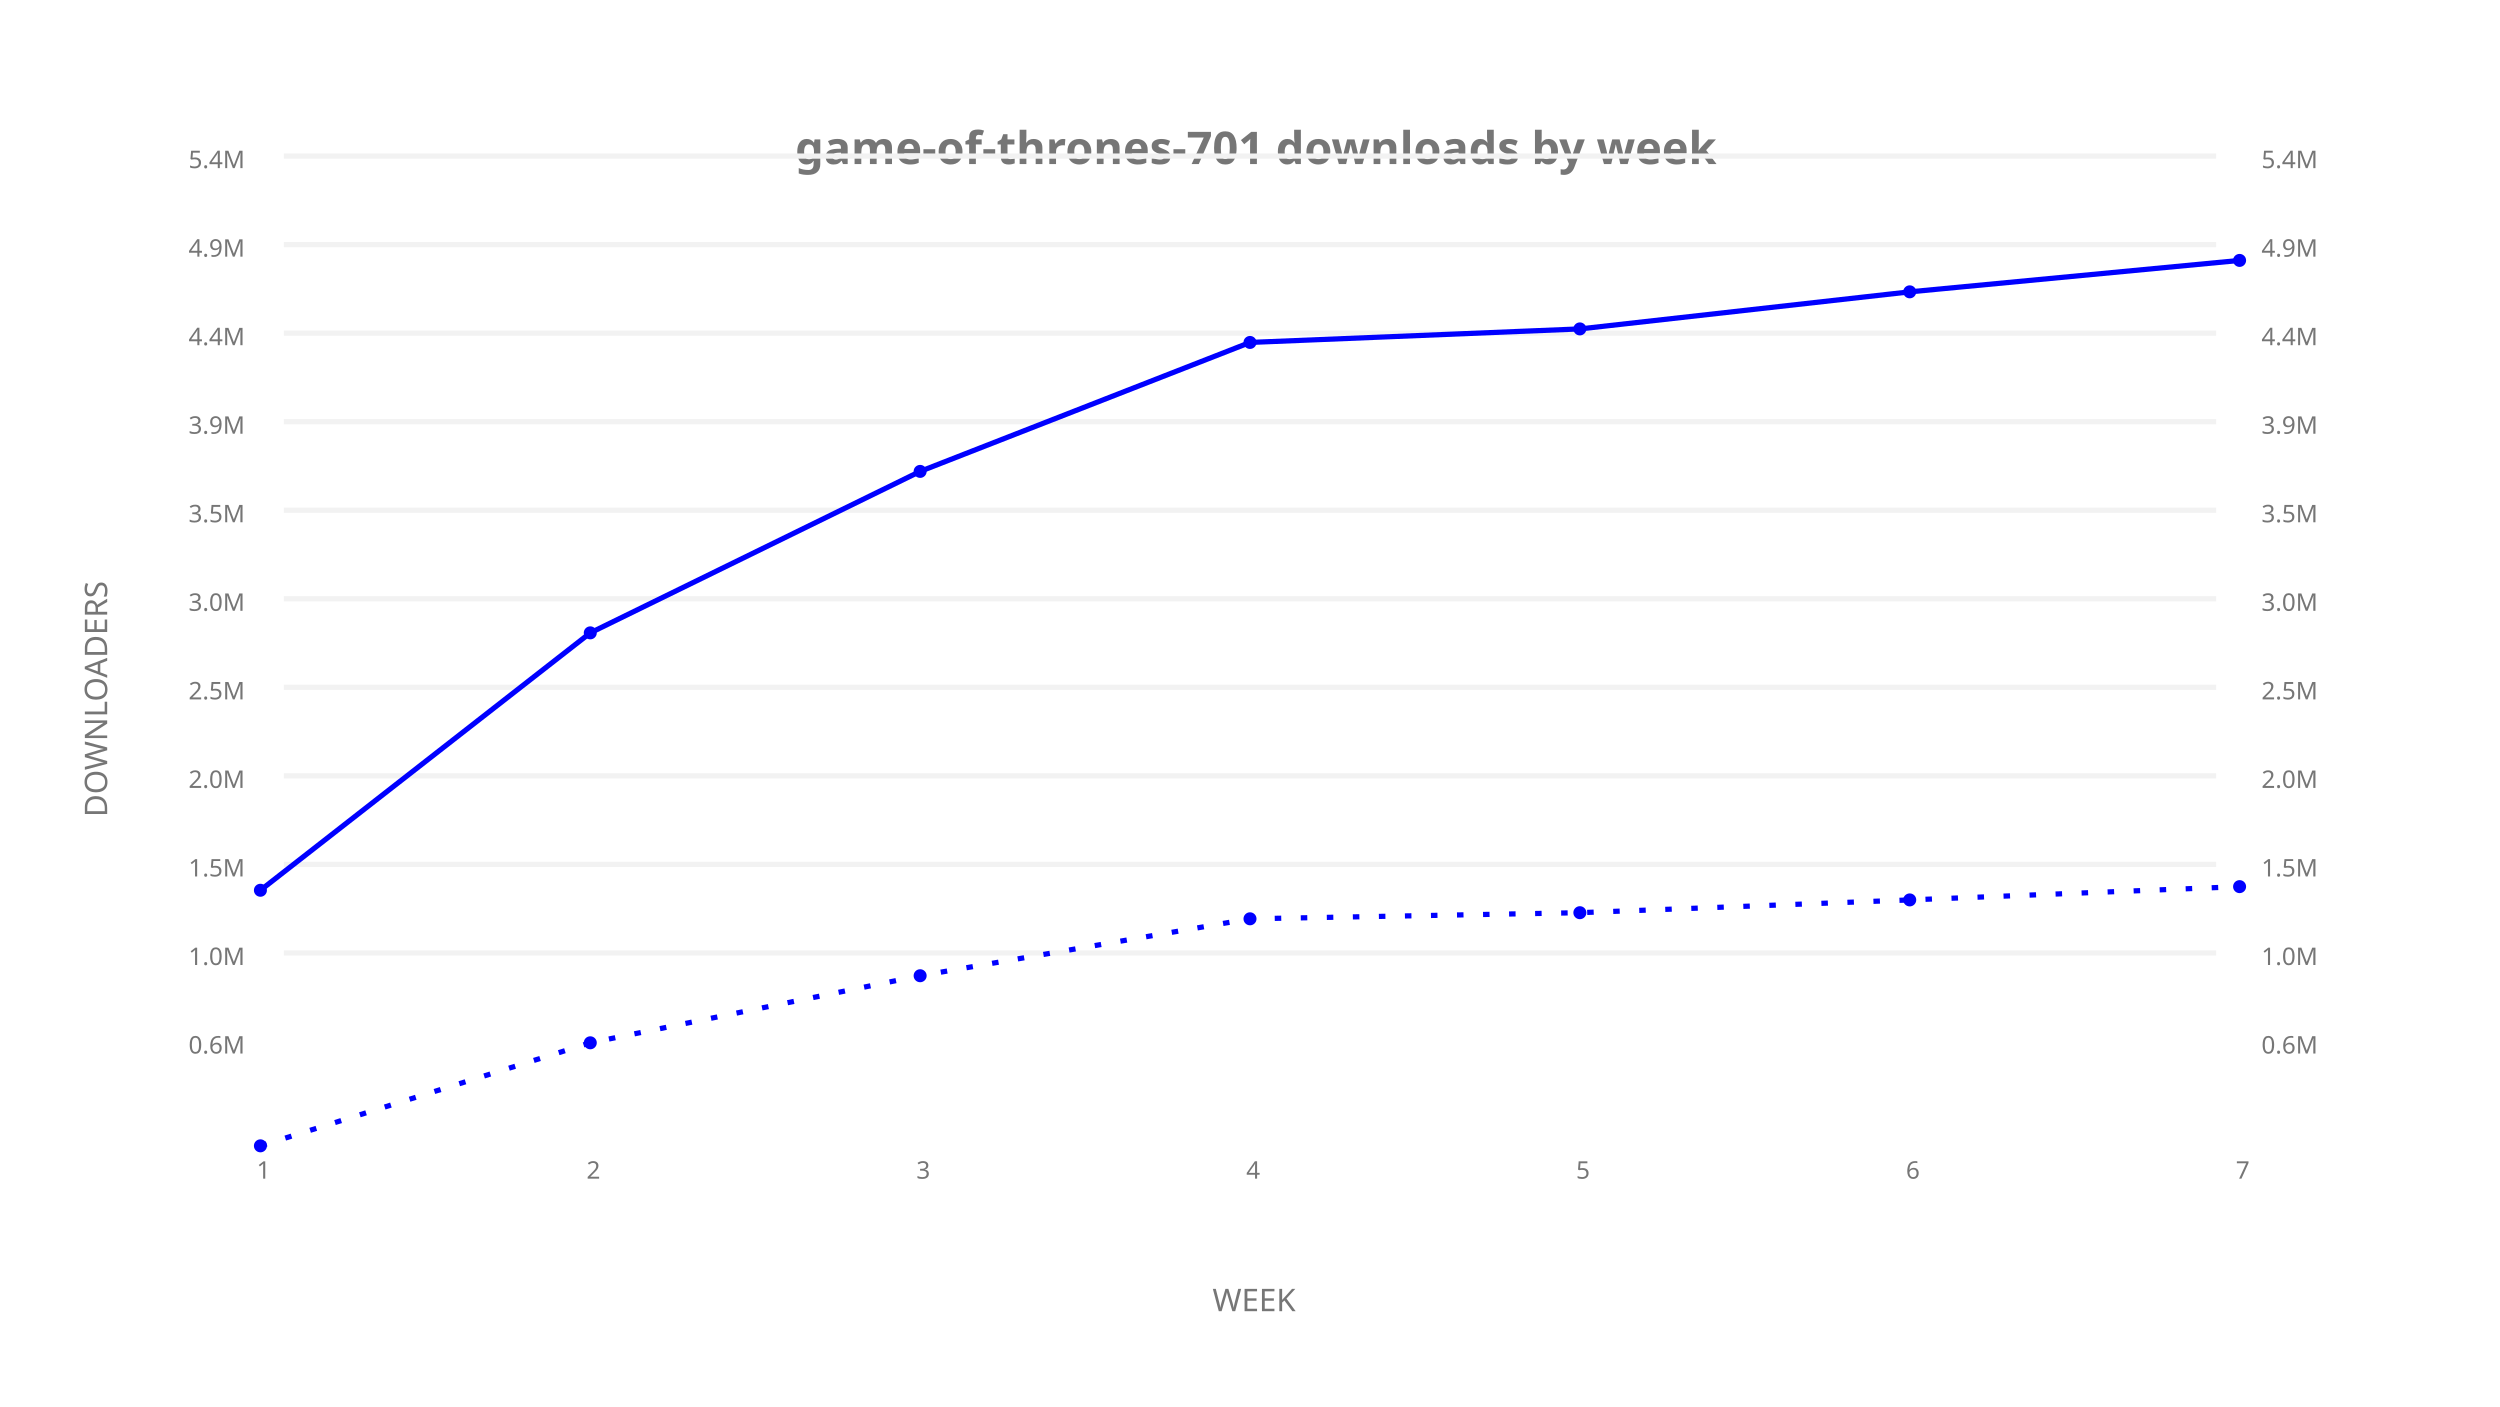
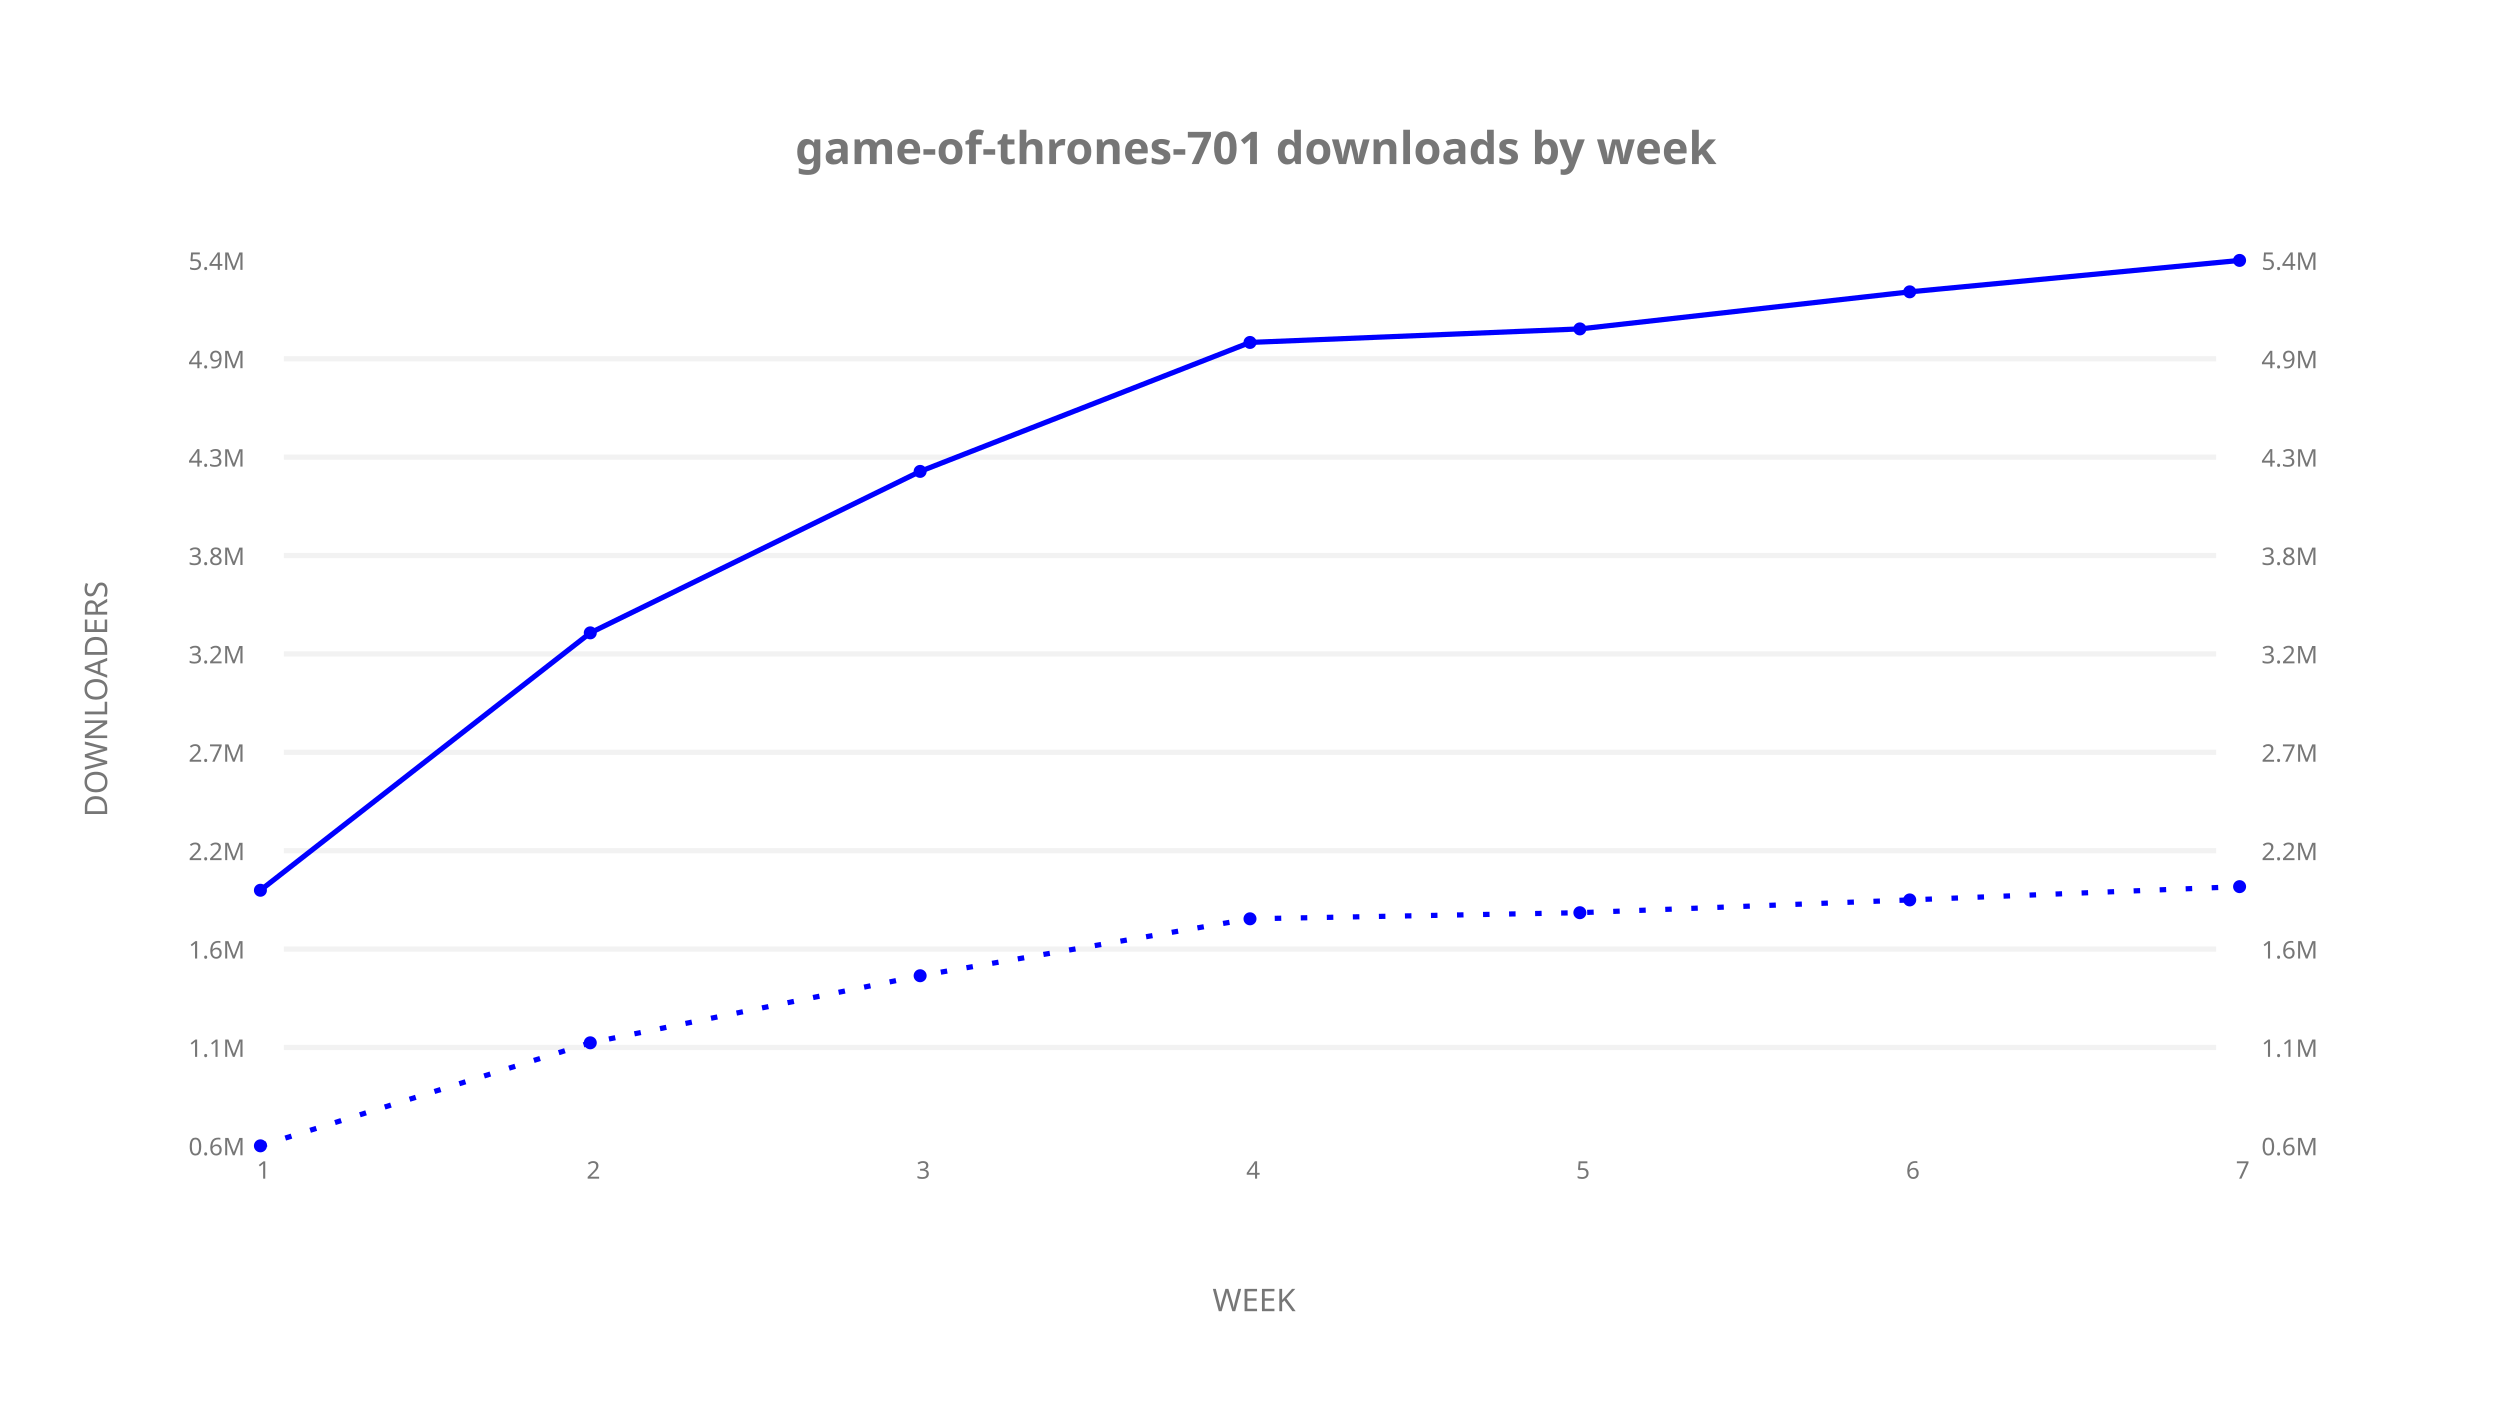
<svg xmlns="http://www.w3.org/2000/svg" xml:space="preserve" id="game-of-thrones-701-downloads-by-week-game-of-thrones-701-week" x="0px" y="0px" width="1920px" height="1080px" viewBox="0 0 1920 1080" enable-background="new 0 0 1920 1080" role="img">
  <g id="annotations">
    <text x="960" y="126" font-family="Atkinson Hyperlegible" font-size="26pt" text-anchor="middle" text-align="center" font-weight="600" font-style="normal" style="fill:rgb(118,118,118); fill-opacity:1; stroke:rgb(118,118,118); stroke-opacity:0; stroke-width:0.5"> game-of-thrones-701 downloads by week</text>
    <g id="axes-lines">
      <text x="960" y="1007" font-family="Atkinson Hyperlegible" font-size="18pt" text-anchor="middle" text-align="center" font-weight="500" font-style="normal" style="fill:rgb(118,118,118); fill-opacity:1; stroke:rgb(118,118,118); stroke-opacity:0; stroke-width:0.5"> WEEK</text>
      <text x="73" y="540" font-family="Atkinson Hyperlegible" font-size="18pt" text-anchor="middle" text-align="center" dominant-baseline="central" font-weight="500" font-style="normal" style="fill:rgb(118,118,118); fill-opacity:1; stroke:rgb(118,118,118); stroke-opacity:0; stroke-width:0.5" transform="rotate(-90,73,540)"> DOWNLOADERS</text>
    </g>
    <g id="tic-y-label-lines">
-       <line x1="218" y1="731.871" x2="1702" y2="731.871" style="fill:rgb(0,0,255); fill-opacity:0; stroke:rgb(242,242,242); stroke-opacity:1; stroke-width:4" />
-       <line x1="218" y1="663.871" x2="1702" y2="663.871" style="fill:rgb(0,0,255); fill-opacity:0; stroke:rgb(242,242,242); stroke-opacity:1; stroke-width:4" />
-       <line x1="218" y1="595.871" x2="1702" y2="595.871" style="fill:rgb(0,0,255); fill-opacity:0; stroke:rgb(242,242,242); stroke-opacity:1; stroke-width:4" />
-       <line x1="218" y1="527.871" x2="1702" y2="527.871" style="fill:rgb(0,0,255); fill-opacity:0; stroke:rgb(242,242,242); stroke-opacity:1; stroke-width:4" />
-       <line x1="218" y1="459.871" x2="1702" y2="459.871" style="fill:rgb(0,0,255); fill-opacity:0; stroke:rgb(242,242,242); stroke-opacity:1; stroke-width:4" />
-       <line x1="218" y1="391.871" x2="1702" y2="391.871" style="fill:rgb(0,0,255); fill-opacity:0; stroke:rgb(242,242,242); stroke-opacity:1; stroke-width:4" />
-       <line x1="218" y1="323.871" x2="1702" y2="323.871" style="fill:rgb(0,0,255); fill-opacity:0; stroke:rgb(242,242,242); stroke-opacity:1; stroke-width:4" />
-       <line x1="218" y1="255.871" x2="1702" y2="255.871" style="fill:rgb(0,0,255); fill-opacity:0; stroke:rgb(242,242,242); stroke-opacity:1; stroke-width:4" />
-       <line x1="218" y1="187.871" x2="1702" y2="187.871" style="fill:rgb(0,0,255); fill-opacity:0; stroke:rgb(242,242,242); stroke-opacity:1; stroke-width:4" />
-       <line x1="218" y1="119.871" x2="1702" y2="119.871" style="fill:rgb(0,0,255); fill-opacity:0; stroke:rgb(242,242,242); stroke-opacity:1; stroke-width:4" />
+       <line x1="218" y1="804.444" x2="1702" y2="804.444" style="fill:rgb(0,0,255); fill-opacity:0; stroke:rgb(242,242,242); stroke-opacity:1; stroke-width:4" />
+       <line x1="218" y1="728.889" x2="1702" y2="728.889" style="fill:rgb(0,0,255); fill-opacity:0; stroke:rgb(242,242,242); stroke-opacity:1; stroke-width:4" />
+       <line x1="218" y1="653.333" x2="1702" y2="653.333" style="fill:rgb(0,0,255); fill-opacity:0; stroke:rgb(242,242,242); stroke-opacity:1; stroke-width:4" />
+       <line x1="218" y1="577.778" x2="1702" y2="577.778" style="fill:rgb(0,0,255); fill-opacity:0; stroke:rgb(242,242,242); stroke-opacity:1; stroke-width:4" />
+       <line x1="218" y1="502.222" x2="1702" y2="502.222" style="fill:rgb(0,0,255); fill-opacity:0; stroke:rgb(242,242,242); stroke-opacity:1; stroke-width:4" />
+       <line x1="218" y1="426.667" x2="1702" y2="426.667" style="fill:rgb(0,0,255); fill-opacity:0; stroke:rgb(242,242,242); stroke-opacity:1; stroke-width:4" />
+       <line x1="218" y1="351.111" x2="1702" y2="351.111" style="fill:rgb(0,0,255); fill-opacity:0; stroke:rgb(242,242,242); stroke-opacity:1; stroke-width:4" />
+       <line x1="218" y1="275.556" x2="1702" y2="275.556" style="fill:rgb(0,0,255); fill-opacity:0; stroke:rgb(242,242,242); stroke-opacity:1; stroke-width:4" />
    </g>
    <g id="tic-x-labels">
      <text x="200" y="898" font-family="Atkinson Hyperlegible" font-size="14pt" text-anchor="middle" text-align="center" dominant-baseline="central" font-weight="400" font-style="normal" style="fill:rgb(118,118,118); fill-opacity:1; stroke:rgb(118,118,118); stroke-opacity:0; stroke-width:0.5"> 1</text>
      <text x="453.333" y="898" font-family="Atkinson Hyperlegible" font-size="14pt" text-anchor="middle" text-align="center" dominant-baseline="central" font-weight="400" font-style="normal" style="fill:rgb(118,118,118); fill-opacity:1; stroke:rgb(118,118,118); stroke-opacity:0; stroke-width:0.5"> 2</text>
      <text x="706.667" y="898" font-family="Atkinson Hyperlegible" font-size="14pt" text-anchor="middle" text-align="center" dominant-baseline="central" font-weight="400" font-style="normal" style="fill:rgb(118,118,118); fill-opacity:1; stroke:rgb(118,118,118); stroke-opacity:0; stroke-width:0.5"> 3</text>
      <text x="960" y="898" font-family="Atkinson Hyperlegible" font-size="14pt" text-anchor="middle" text-align="center" dominant-baseline="central" font-weight="400" font-style="normal" style="fill:rgb(118,118,118); fill-opacity:1; stroke:rgb(118,118,118); stroke-opacity:0; stroke-width:0.5"> 4</text>
      <text x="1213.333" y="898" font-family="Atkinson Hyperlegible" font-size="14pt" text-anchor="middle" text-align="center" dominant-baseline="central" font-weight="400" font-style="normal" style="fill:rgb(118,118,118); fill-opacity:1; stroke:rgb(118,118,118); stroke-opacity:0; stroke-width:0.5"> 5</text>
      <text x="1466.667" y="898" font-family="Atkinson Hyperlegible" font-size="14pt" text-anchor="middle" text-align="center" dominant-baseline="central" font-weight="400" font-style="normal" style="fill:rgb(118,118,118); fill-opacity:1; stroke:rgb(118,118,118); stroke-opacity:0; stroke-width:0.5"> 6</text>
      <text x="1720" y="898" font-family="Atkinson Hyperlegible" font-size="14pt" text-anchor="middle" text-align="center" dominant-baseline="central" font-weight="400" font-style="normal" style="fill:rgb(118,118,118); fill-opacity:1; stroke:rgb(118,118,118); stroke-opacity:0; stroke-width:0.5"> 7</text>
    </g>
    <g id="tic-y-labels">
-       <text x="164" y="801.871" font-family="Atkinson Hyperlegible" font-size="14pt" text-anchor="middle" text-align="center" dominant-baseline="central" font-weight="400" font-style="normal" style="fill:rgb(118,118,118); fill-opacity:1; stroke:rgb(118,118,118); stroke-opacity:0; stroke-width:0.5"> 0.6M</text>
-       <text x="1756" y="801.871" font-family="Atkinson Hyperlegible" font-size="14pt" text-anchor="middle" text-align="center" dominant-baseline="central" font-weight="400" font-style="normal" style="fill:rgb(118,118,118); fill-opacity:1; stroke:rgb(118,118,118); stroke-opacity:0; stroke-width:0.5"> 0.6M</text>
-       <text x="164" y="733.871" font-family="Atkinson Hyperlegible" font-size="14pt" text-anchor="middle" text-align="center" dominant-baseline="central" font-weight="400" font-style="normal" style="fill:rgb(118,118,118); fill-opacity:1; stroke:rgb(118,118,118); stroke-opacity:0; stroke-width:0.5"> 1.0M</text>
-       <text x="1756" y="733.871" font-family="Atkinson Hyperlegible" font-size="14pt" text-anchor="middle" text-align="center" dominant-baseline="central" font-weight="400" font-style="normal" style="fill:rgb(118,118,118); fill-opacity:1; stroke:rgb(118,118,118); stroke-opacity:0; stroke-width:0.5"> 1.0M</text>
-       <text x="164" y="665.871" font-family="Atkinson Hyperlegible" font-size="14pt" text-anchor="middle" text-align="center" dominant-baseline="central" font-weight="400" font-style="normal" style="fill:rgb(118,118,118); fill-opacity:1; stroke:rgb(118,118,118); stroke-opacity:0; stroke-width:0.5"> 1.5M</text>
-       <text x="1756" y="665.871" font-family="Atkinson Hyperlegible" font-size="14pt" text-anchor="middle" text-align="center" dominant-baseline="central" font-weight="400" font-style="normal" style="fill:rgb(118,118,118); fill-opacity:1; stroke:rgb(118,118,118); stroke-opacity:0; stroke-width:0.5"> 1.5M</text>
-       <text x="164" y="597.871" font-family="Atkinson Hyperlegible" font-size="14pt" text-anchor="middle" text-align="center" dominant-baseline="central" font-weight="400" font-style="normal" style="fill:rgb(118,118,118); fill-opacity:1; stroke:rgb(118,118,118); stroke-opacity:0; stroke-width:0.5"> 2.0M</text>
-       <text x="1756" y="597.871" font-family="Atkinson Hyperlegible" font-size="14pt" text-anchor="middle" text-align="center" dominant-baseline="central" font-weight="400" font-style="normal" style="fill:rgb(118,118,118); fill-opacity:1; stroke:rgb(118,118,118); stroke-opacity:0; stroke-width:0.5"> 2.0M</text>
-       <text x="164" y="529.871" font-family="Atkinson Hyperlegible" font-size="14pt" text-anchor="middle" text-align="center" dominant-baseline="central" font-weight="400" font-style="normal" style="fill:rgb(118,118,118); fill-opacity:1; stroke:rgb(118,118,118); stroke-opacity:0; stroke-width:0.5"> 2.5M</text>
-       <text x="1756" y="529.871" font-family="Atkinson Hyperlegible" font-size="14pt" text-anchor="middle" text-align="center" dominant-baseline="central" font-weight="400" font-style="normal" style="fill:rgb(118,118,118); fill-opacity:1; stroke:rgb(118,118,118); stroke-opacity:0; stroke-width:0.5"> 2.5M</text>
-       <text x="164" y="461.871" font-family="Atkinson Hyperlegible" font-size="14pt" text-anchor="middle" text-align="center" dominant-baseline="central" font-weight="400" font-style="normal" style="fill:rgb(118,118,118); fill-opacity:1; stroke:rgb(118,118,118); stroke-opacity:0; stroke-width:0.5"> 3.0M</text>
-       <text x="1756" y="461.871" font-family="Atkinson Hyperlegible" font-size="14pt" text-anchor="middle" text-align="center" dominant-baseline="central" font-weight="400" font-style="normal" style="fill:rgb(118,118,118); fill-opacity:1; stroke:rgb(118,118,118); stroke-opacity:0; stroke-width:0.5"> 3.0M</text>
-       <text x="164" y="393.871" font-family="Atkinson Hyperlegible" font-size="14pt" text-anchor="middle" text-align="center" dominant-baseline="central" font-weight="400" font-style="normal" style="fill:rgb(118,118,118); fill-opacity:1; stroke:rgb(118,118,118); stroke-opacity:0; stroke-width:0.5"> 3.5M</text>
-       <text x="1756" y="393.871" font-family="Atkinson Hyperlegible" font-size="14pt" text-anchor="middle" text-align="center" dominant-baseline="central" font-weight="400" font-style="normal" style="fill:rgb(118,118,118); fill-opacity:1; stroke:rgb(118,118,118); stroke-opacity:0; stroke-width:0.5"> 3.5M</text>
-       <text x="164" y="325.871" font-family="Atkinson Hyperlegible" font-size="14pt" text-anchor="middle" text-align="center" dominant-baseline="central" font-weight="400" font-style="normal" style="fill:rgb(118,118,118); fill-opacity:1; stroke:rgb(118,118,118); stroke-opacity:0; stroke-width:0.5"> 3.9M</text>
-       <text x="1756" y="325.871" font-family="Atkinson Hyperlegible" font-size="14pt" text-anchor="middle" text-align="center" dominant-baseline="central" font-weight="400" font-style="normal" style="fill:rgb(118,118,118); fill-opacity:1; stroke:rgb(118,118,118); stroke-opacity:0; stroke-width:0.5"> 3.9M</text>
-       <text x="164" y="257.871" font-family="Atkinson Hyperlegible" font-size="14pt" text-anchor="middle" text-align="center" dominant-baseline="central" font-weight="400" font-style="normal" style="fill:rgb(118,118,118); fill-opacity:1; stroke:rgb(118,118,118); stroke-opacity:0; stroke-width:0.5"> 4.4M</text>
-       <text x="1756" y="257.871" font-family="Atkinson Hyperlegible" font-size="14pt" text-anchor="middle" text-align="center" dominant-baseline="central" font-weight="400" font-style="normal" style="fill:rgb(118,118,118); fill-opacity:1; stroke:rgb(118,118,118); stroke-opacity:0; stroke-width:0.5"> 4.4M</text>
-       <text x="164" y="189.871" font-family="Atkinson Hyperlegible" font-size="14pt" text-anchor="middle" text-align="center" dominant-baseline="central" font-weight="400" font-style="normal" style="fill:rgb(118,118,118); fill-opacity:1; stroke:rgb(118,118,118); stroke-opacity:0; stroke-width:0.5"> 4.9M</text>
-       <text x="1756" y="189.871" font-family="Atkinson Hyperlegible" font-size="14pt" text-anchor="middle" text-align="center" dominant-baseline="central" font-weight="400" font-style="normal" style="fill:rgb(118,118,118); fill-opacity:1; stroke:rgb(118,118,118); stroke-opacity:0; stroke-width:0.5"> 4.9M</text>
-       <text x="164" y="121.871" font-family="Atkinson Hyperlegible" font-size="14pt" text-anchor="middle" text-align="center" dominant-baseline="central" font-weight="400" font-style="normal" style="fill:rgb(118,118,118); fill-opacity:1; stroke:rgb(118,118,118); stroke-opacity:0; stroke-width:0.5"> 5.4M</text>
-       <text x="1756" y="121.871" font-family="Atkinson Hyperlegible" font-size="14pt" text-anchor="middle" text-align="center" dominant-baseline="central" font-weight="400" font-style="normal" style="fill:rgb(118,118,118); fill-opacity:1; stroke:rgb(118,118,118); stroke-opacity:0; stroke-width:0.5"> 5.4M</text>
+       <text x="164" y="880" font-family="Atkinson Hyperlegible" font-size="14pt" text-anchor="middle" text-align="center" dominant-baseline="central" font-weight="400" font-style="normal" style="fill:rgb(118,118,118); fill-opacity:1; stroke:rgb(118,118,118); stroke-opacity:0; stroke-width:0.5"> 0.6M</text>
+       <text x="1756" y="880" font-family="Atkinson Hyperlegible" font-size="14pt" text-anchor="middle" text-align="center" dominant-baseline="central" font-weight="400" font-style="normal" style="fill:rgb(118,118,118); fill-opacity:1; stroke:rgb(118,118,118); stroke-opacity:0; stroke-width:0.5"> 0.6M</text>
+       <text x="164" y="804.444" font-family="Atkinson Hyperlegible" font-size="14pt" text-anchor="middle" text-align="center" dominant-baseline="central" font-weight="400" font-style="normal" style="fill:rgb(118,118,118); fill-opacity:1; stroke:rgb(118,118,118); stroke-opacity:0; stroke-width:0.5"> 1.1M</text>
+       <text x="1756" y="804.444" font-family="Atkinson Hyperlegible" font-size="14pt" text-anchor="middle" text-align="center" dominant-baseline="central" font-weight="400" font-style="normal" style="fill:rgb(118,118,118); fill-opacity:1; stroke:rgb(118,118,118); stroke-opacity:0; stroke-width:0.5"> 1.1M</text>
+       <text x="164" y="728.889" font-family="Atkinson Hyperlegible" font-size="14pt" text-anchor="middle" text-align="center" dominant-baseline="central" font-weight="400" font-style="normal" style="fill:rgb(118,118,118); fill-opacity:1; stroke:rgb(118,118,118); stroke-opacity:0; stroke-width:0.5"> 1.6M</text>
+       <text x="1756" y="728.889" font-family="Atkinson Hyperlegible" font-size="14pt" text-anchor="middle" text-align="center" dominant-baseline="central" font-weight="400" font-style="normal" style="fill:rgb(118,118,118); fill-opacity:1; stroke:rgb(118,118,118); stroke-opacity:0; stroke-width:0.5"> 1.6M</text>
+       <text x="164" y="653.333" font-family="Atkinson Hyperlegible" font-size="14pt" text-anchor="middle" text-align="center" dominant-baseline="central" font-weight="400" font-style="normal" style="fill:rgb(118,118,118); fill-opacity:1; stroke:rgb(118,118,118); stroke-opacity:0; stroke-width:0.5"> 2.2M</text>
+       <text x="1756" y="653.333" font-family="Atkinson Hyperlegible" font-size="14pt" text-anchor="middle" text-align="center" dominant-baseline="central" font-weight="400" font-style="normal" style="fill:rgb(118,118,118); fill-opacity:1; stroke:rgb(118,118,118); stroke-opacity:0; stroke-width:0.5"> 2.2M</text>
+       <text x="164" y="577.778" font-family="Atkinson Hyperlegible" font-size="14pt" text-anchor="middle" text-align="center" dominant-baseline="central" font-weight="400" font-style="normal" style="fill:rgb(118,118,118); fill-opacity:1; stroke:rgb(118,118,118); stroke-opacity:0; stroke-width:0.5"> 2.7M</text>
+       <text x="1756" y="577.778" font-family="Atkinson Hyperlegible" font-size="14pt" text-anchor="middle" text-align="center" dominant-baseline="central" font-weight="400" font-style="normal" style="fill:rgb(118,118,118); fill-opacity:1; stroke:rgb(118,118,118); stroke-opacity:0; stroke-width:0.5"> 2.7M</text>
+       <text x="164" y="502.222" font-family="Atkinson Hyperlegible" font-size="14pt" text-anchor="middle" text-align="center" dominant-baseline="central" font-weight="400" font-style="normal" style="fill:rgb(118,118,118); fill-opacity:1; stroke:rgb(118,118,118); stroke-opacity:0; stroke-width:0.5"> 3.2M</text>
+       <text x="1756" y="502.222" font-family="Atkinson Hyperlegible" font-size="14pt" text-anchor="middle" text-align="center" dominant-baseline="central" font-weight="400" font-style="normal" style="fill:rgb(118,118,118); fill-opacity:1; stroke:rgb(118,118,118); stroke-opacity:0; stroke-width:0.5"> 3.2M</text>
+       <text x="164" y="426.667" font-family="Atkinson Hyperlegible" font-size="14pt" text-anchor="middle" text-align="center" dominant-baseline="central" font-weight="400" font-style="normal" style="fill:rgb(118,118,118); fill-opacity:1; stroke:rgb(118,118,118); stroke-opacity:0; stroke-width:0.5"> 3.8M</text>
+       <text x="1756" y="426.667" font-family="Atkinson Hyperlegible" font-size="14pt" text-anchor="middle" text-align="center" dominant-baseline="central" font-weight="400" font-style="normal" style="fill:rgb(118,118,118); fill-opacity:1; stroke:rgb(118,118,118); stroke-opacity:0; stroke-width:0.5"> 3.8M</text>
+       <text x="164" y="351.111" font-family="Atkinson Hyperlegible" font-size="14pt" text-anchor="middle" text-align="center" dominant-baseline="central" font-weight="400" font-style="normal" style="fill:rgb(118,118,118); fill-opacity:1; stroke:rgb(118,118,118); stroke-opacity:0; stroke-width:0.5"> 4.3M</text>
+       <text x="1756" y="351.111" font-family="Atkinson Hyperlegible" font-size="14pt" text-anchor="middle" text-align="center" dominant-baseline="central" font-weight="400" font-style="normal" style="fill:rgb(118,118,118); fill-opacity:1; stroke:rgb(118,118,118); stroke-opacity:0; stroke-width:0.5"> 4.3M</text>
+       <text x="164" y="275.556" font-family="Atkinson Hyperlegible" font-size="14pt" text-anchor="middle" text-align="center" dominant-baseline="central" font-weight="400" font-style="normal" style="fill:rgb(118,118,118); fill-opacity:1; stroke:rgb(118,118,118); stroke-opacity:0; stroke-width:0.5"> 4.9M</text>
+       <text x="1756" y="275.556" font-family="Atkinson Hyperlegible" font-size="14pt" text-anchor="middle" text-align="center" dominant-baseline="central" font-weight="400" font-style="normal" style="fill:rgb(118,118,118); fill-opacity:1; stroke:rgb(118,118,118); stroke-opacity:0; stroke-width:0.5"> 4.9M</text>
+       <text x="164" y="200" font-family="Atkinson Hyperlegible" font-size="14pt" text-anchor="middle" text-align="center" dominant-baseline="central" font-weight="400" font-style="normal" style="fill:rgb(118,118,118); fill-opacity:1; stroke:rgb(118,118,118); stroke-opacity:0; stroke-width:0.5"> 5.4M</text>
+       <text x="1756" y="200" font-family="Atkinson Hyperlegible" font-size="14pt" text-anchor="middle" text-align="center" dominant-baseline="central" font-weight="400" font-style="normal" style="fill:rgb(118,118,118); fill-opacity:1; stroke:rgb(118,118,118); stroke-opacity:0; stroke-width:0.5"> 5.4M</text>
    </g>
  </g>
  <g id="polyline-game-of-thrones-701 downloads by week">
    <polyline points="200,683.726 453.333,486.035 706.667,362.034 960,262.996 1213.33,252.603 1466.67,224.132 1720,200 " style="fill:rgb(0,0,255); fill-opacity:0; stroke:rgb(0,0,255); stroke-opacity:1; stroke-width:4" />
  </g>
  <g id="markers-game-of-thrones-701 downloads by week">
    <circle cx="200" cy="683.726" r="5" style="fill:rgb(0,0,255); fill-opacity:1; stroke:rgb(0,0,255); stroke-opacity:0; stroke-width:4">
</circle>
    <circle cx="453.333" cy="486.035" r="5" style="fill:rgb(0,0,255); fill-opacity:1; stroke:rgb(0,0,255); stroke-opacity:0; stroke-width:4">
</circle>
    <circle cx="706.667" cy="362.034" r="5" style="fill:rgb(0,0,255); fill-opacity:1; stroke:rgb(0,0,255); stroke-opacity:0; stroke-width:4">
</circle>
    <circle cx="960" cy="262.996" r="5" style="fill:rgb(0,0,255); fill-opacity:1; stroke:rgb(0,0,255); stroke-opacity:0; stroke-width:4">
</circle>
    <circle cx="1213.333" cy="252.603" r="5" style="fill:rgb(0,0,255); fill-opacity:1; stroke:rgb(0,0,255); stroke-opacity:0; stroke-width:4">
</circle>
    <circle cx="1466.667" cy="224.132" r="5" style="fill:rgb(0,0,255); fill-opacity:1; stroke:rgb(0,0,255); stroke-opacity:0; stroke-width:4">
</circle>
    <circle cx="1720" cy="200" r="5" style="fill:rgb(0,0,255); fill-opacity:1; stroke:rgb(0,0,255); stroke-opacity:0; stroke-width:4">
</circle>
  </g>
  <g id="polyline-game-of-thrones-701 downloads by week uploaders">
    <polyline points="200,880 453.333,800.87 706.667,749.362 960,705.642 1213.33,700.949 1466.67,691.136 1720,680.931 " stroke-dasharray="5 15" style="fill:rgb(0,0,255); fill-opacity:0; stroke:rgb(0,0,255); stroke-opacity:1; stroke-width:4" />
  </g>
  <g id="markers-game-of-thrones-701 downloads by week uploaders">
    <circle cx="200" cy="880" r="5" style="fill:rgb(0,0,255); fill-opacity:1; stroke:rgb(0,0,255); stroke-opacity:0; stroke-width:4">
</circle>
    <circle cx="453.333" cy="800.87" r="5" style="fill:rgb(0,0,255); fill-opacity:1; stroke:rgb(0,0,255); stroke-opacity:0; stroke-width:4">
</circle>
    <circle cx="706.667" cy="749.362" r="5" style="fill:rgb(0,0,255); fill-opacity:1; stroke:rgb(0,0,255); stroke-opacity:0; stroke-width:4">
</circle>
    <circle cx="960" cy="705.642" r="5" style="fill:rgb(0,0,255); fill-opacity:1; stroke:rgb(0,0,255); stroke-opacity:0; stroke-width:4">
</circle>
    <circle cx="1213.333" cy="700.949" r="5" style="fill:rgb(0,0,255); fill-opacity:1; stroke:rgb(0,0,255); stroke-opacity:0; stroke-width:4">
</circle>
    <circle cx="1466.667" cy="691.136" r="5" style="fill:rgb(0,0,255); fill-opacity:1; stroke:rgb(0,0,255); stroke-opacity:0; stroke-width:4">
</circle>
    <circle cx="1720" cy="680.931" r="5" style="fill:rgb(0,0,255); fill-opacity:1; stroke:rgb(0,0,255); stroke-opacity:0; stroke-width:4">
</circle>
  </g>
</svg>
